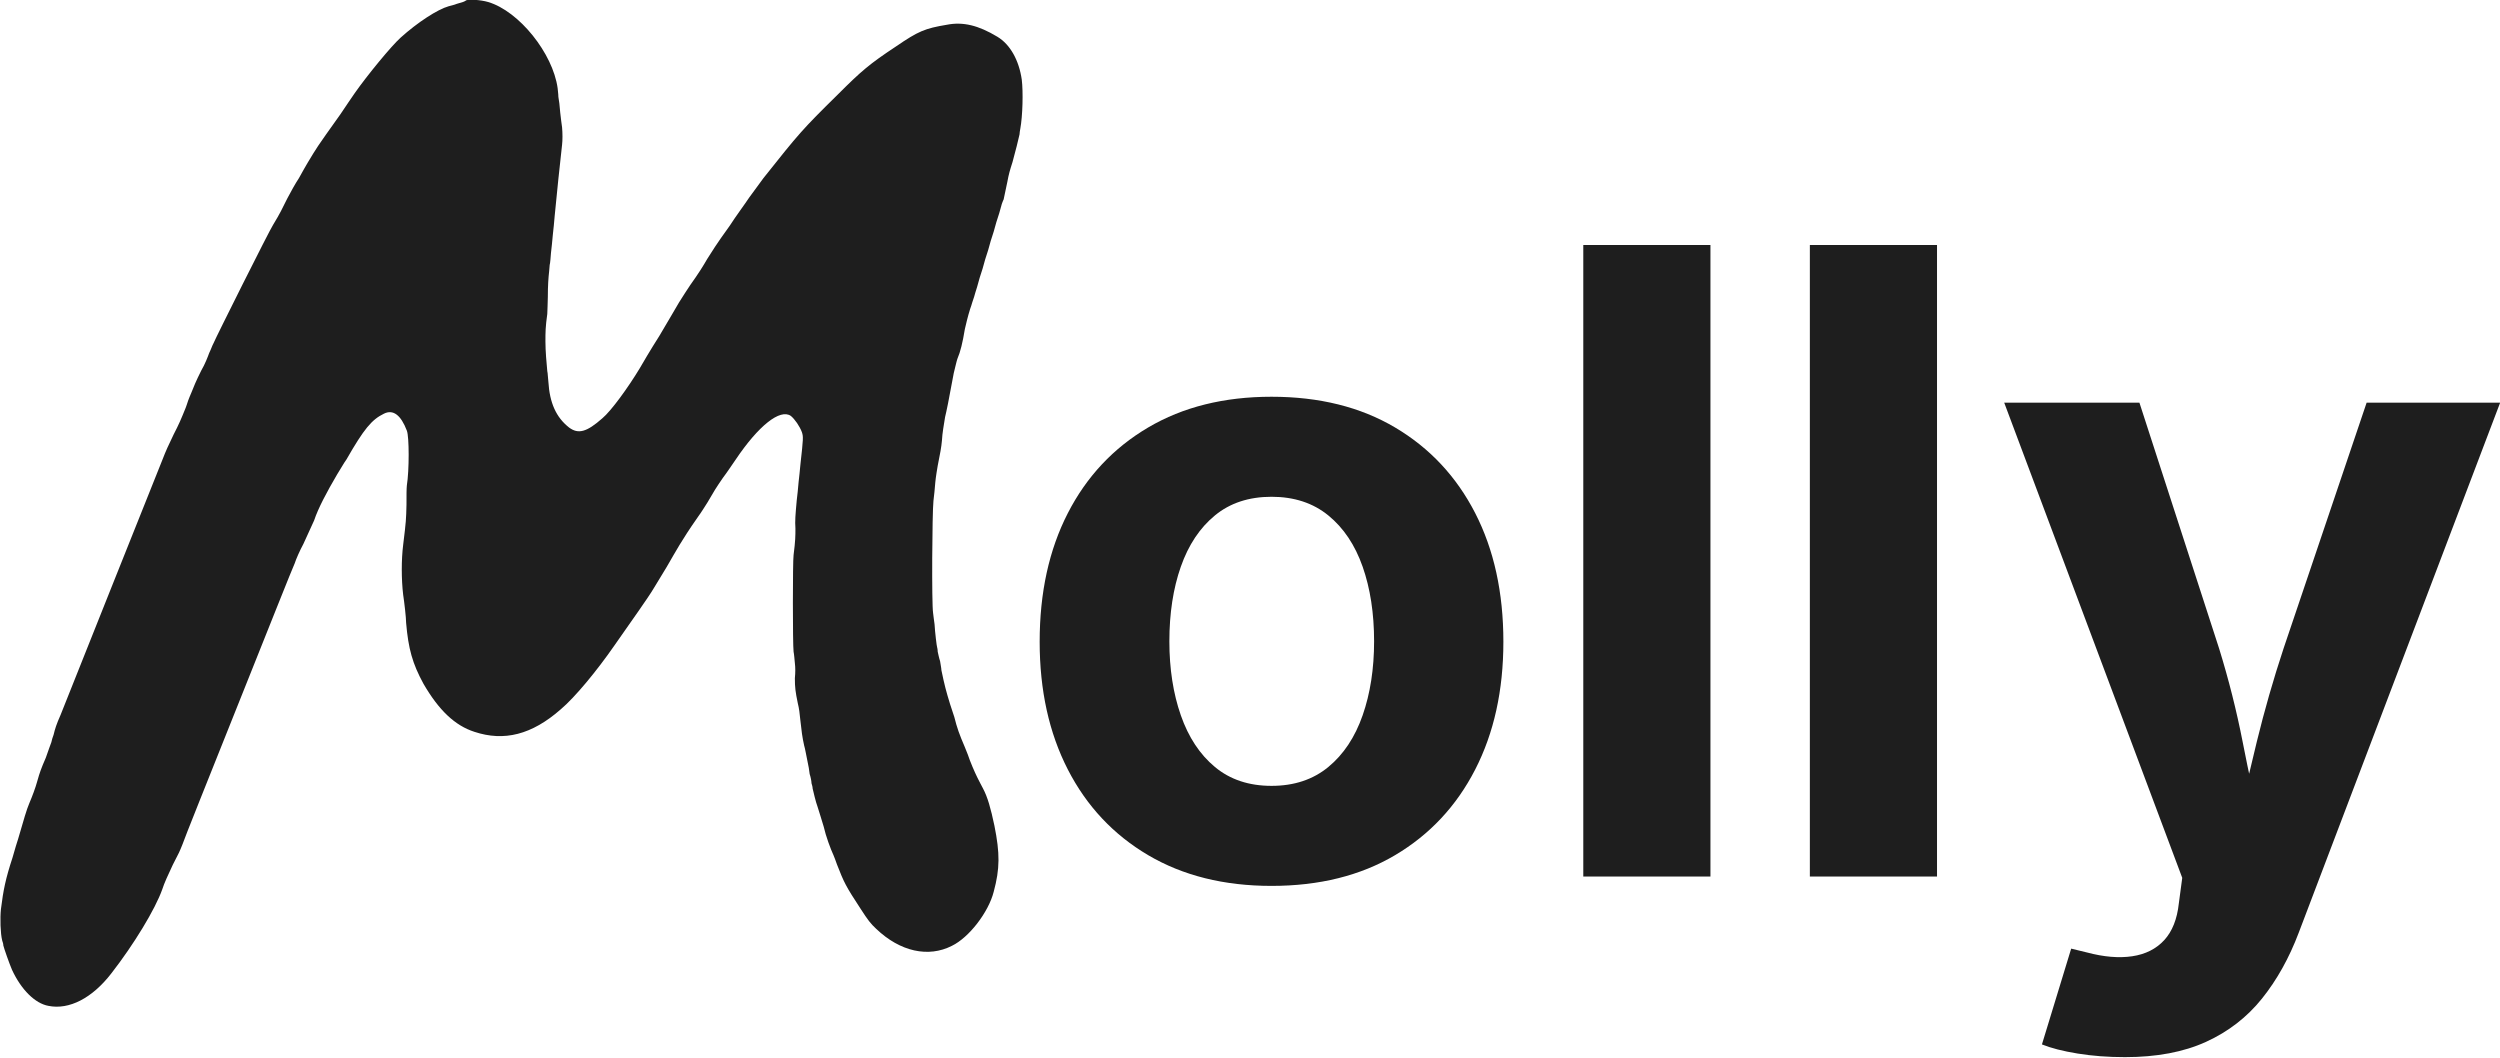
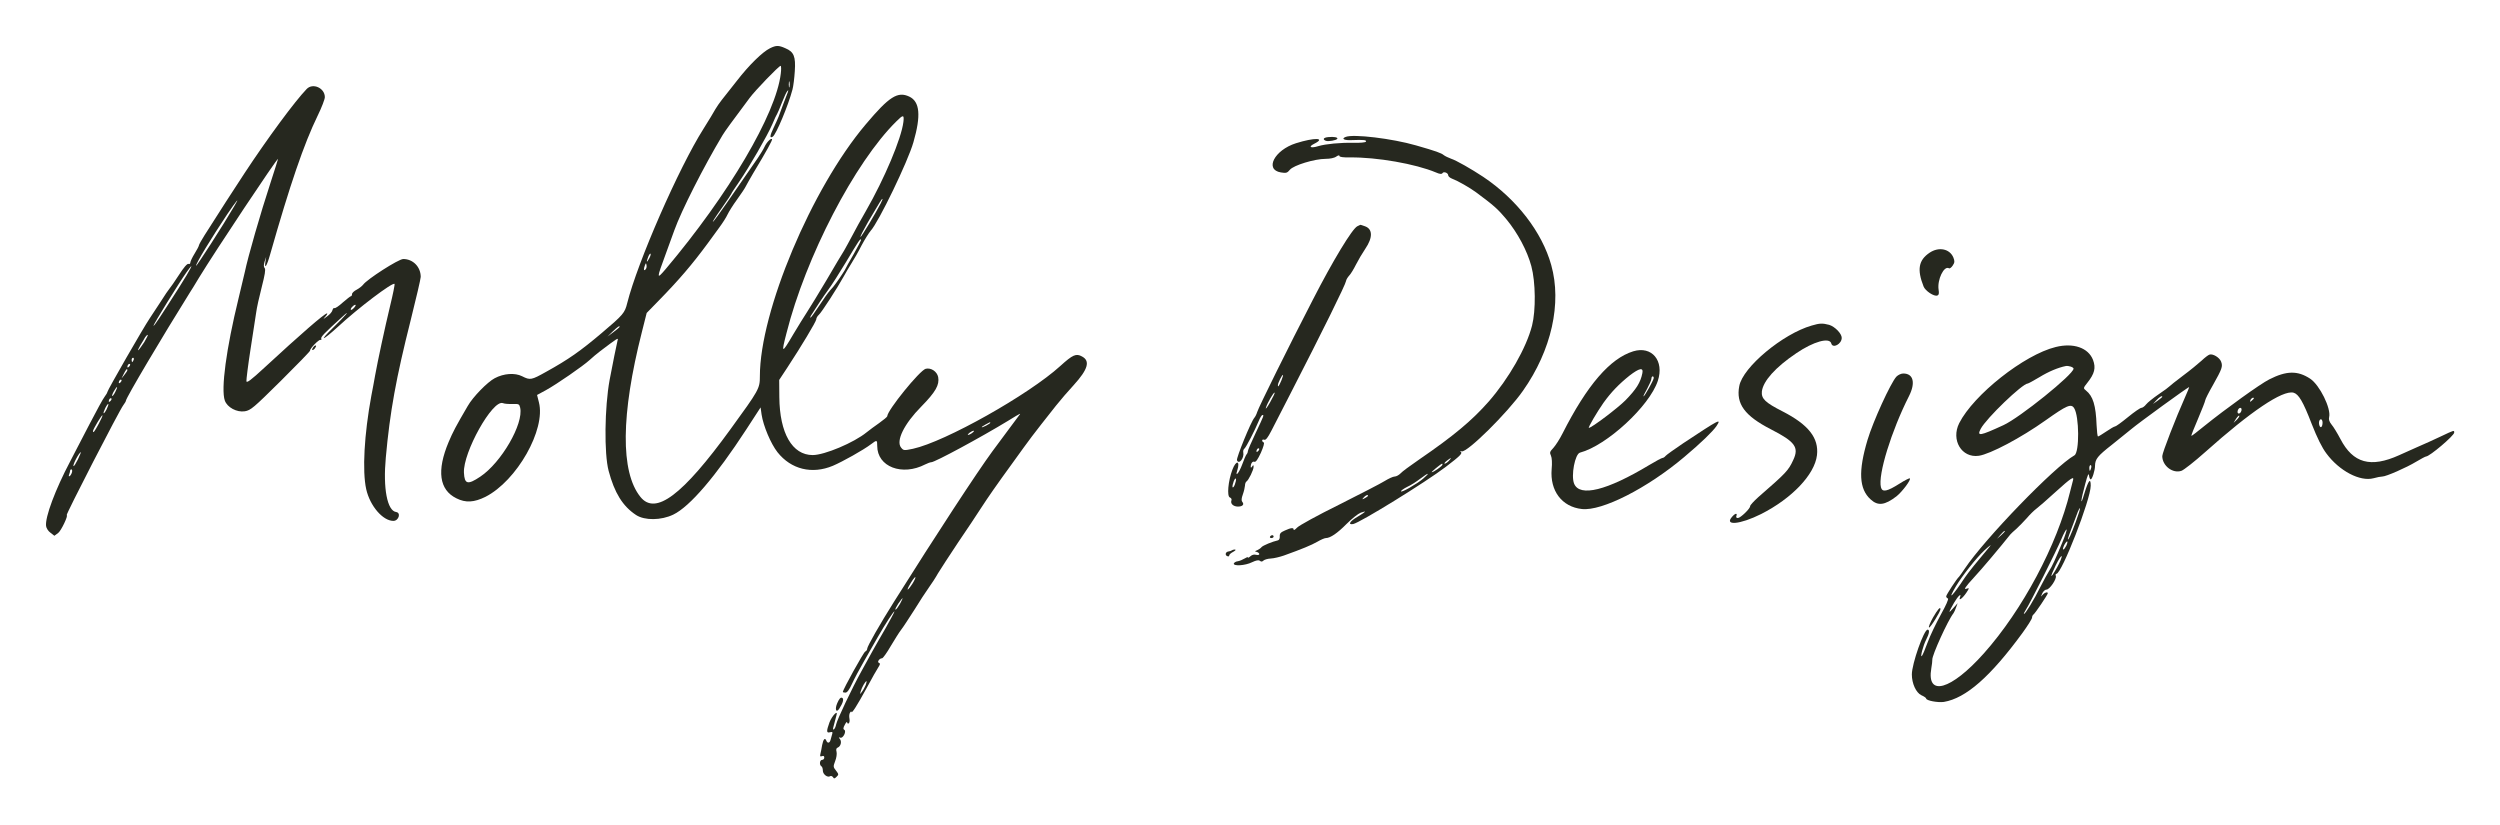
- <svg xmlns="http://www.w3.org/2000/svg" viewBox="0 -2068 5898 2494" role="img" aria-label="Molly">
-   <g fill="#1E1E1E">
-     <path transform="translate(0 -2068.48) scale(4.35905)" d="M26.2 544.5C19 543.2 11.5 535.8 6.5 525C5 521.5 2.2 513.5 1.8 511.8C1.8 511 1.5 510 1.2 509.2C0.2 505.2 0 497 0.5 492.2C1.8 481.8 3 475.8 6.8 464.2C8.2 459.2 9.2 456 9.8 454.2C12.8 443.8 14.5 438 15.8 435C17.5 431 19.2 426.5 20.2 422.8C21.5 418.2 22.2 416.2 24.8 410.2C26 406.5 27.5 402.8 27.8 401.8C28 400.8 28.5 399 29 397.8C29.8 394.5 30.5 392.2 32.8 387C36.2 378.2 86.8 251.8 87.8 249.2C89.8 244 91.2 241 94 235.2C96.8 229.8 98 227 100.5 220.8C100.8 219.8 101.5 218.2 101.8 217C102.2 215.8 103 214 103.5 212.8C104.8 209.5 106 206.5 109 200.5C110.8 197.5 112.5 193.2 113.2 191.2C114.2 189.2 115 186.8 115.5 186C116.8 182.8 145.8 124.8 147.8 121.8C151.8 115.2 152.5 113.5 155.5 107.5C157.2 104.2 160 99.2 161.8 96.5C163.2 93.8 165.5 90 166.5 88.2C171.8 79.5 170.5 81.2 184.2 62C186.8 58.2 190.2 53 192 50.5C198.8 40.8 211.8 25 216.8 20.5C226 12.2 236.8 5.2 242.8 3.5C243.8 3.2 245.8 2.8 247.2 2.2C250.8 1.2 251.2 1 252 0.5C252.8 -0.5 260.2 0 264.2 1.2C281 6.2 299.2 29 301.8 47.8C301.8 48.5 302.2 50.8 302.2 52.5C302.5 54 303 57.8 303.2 61C303.5 64 304 67.5 304.2 69C304.5 72.2 304.5 76 304.2 78.5C304 80.5 303 89.5 302.2 97C301.2 106.2 300.8 111.8 300.2 117C300 119.8 299.5 124.5 299.2 127.2C299 130 298.5 134.2 298.2 137C298 139.5 297.8 142.5 297.5 143.5C297.5 144.5 297.2 146 297.2 147C296.8 150.5 296.5 154.8 296.5 160.8C296.5 164.5 296.2 168 296.2 170C295.2 177.2 295.2 179.8 295.2 185C295.2 190 295.8 196.8 296.2 201C296.5 202 296.5 204.5 296.8 206.8C297.5 218.2 301 226 308 231.5C313 235.2 317.5 234 326 226.5C330.8 222.5 340 209.8 346.2 199.5C347.5 197.2 352.2 189.2 356.8 182C361 174.8 366 166.5 367.5 163.8C369.2 161 372 156.8 373.5 154.5C378 148.2 380.5 144.2 382.8 140.2C385.5 136 387.2 133 395 122.2C398.2 117.2 403.2 110.5 405.5 107C408 103.5 411.5 98.8 413.2 96.5C432.5 72.2 434.2 70.2 453.5 51.2C466.2 38.5 470.5 34.8 485 25.2C497 17 500.5 15.5 512.5 13.5C521.2 11.8 529.5 13.8 539.8 20C546.8 24.2 551.5 32.8 553 43.2C553.8 49.8 553.5 62.8 552.2 69.8C552 70.8 551.8 72.2 551.8 72.8C551.2 75.5 549.5 82.5 548 87.8C546.5 92.5 546 94.2 545.2 98.5C544.5 102 543.5 106.5 543.2 108C543 108.5 542.5 109.5 542.2 110.5C542 111.5 541.2 113.8 540.8 115.5C540.2 117.2 539.5 119.5 539.2 120.5C539 121.5 538.2 123.8 537.8 125.5C537.2 127.2 536.5 129.5 536.2 130.5C536 131.5 535.2 133.8 534.8 135.5C534.2 137.2 533.5 139.5 533.2 140.5C533 141.5 532.2 143.8 531.8 145.5C531.2 147.2 530.5 149.5 530.2 150.5C530 151.5 529.2 153.8 528.8 155.5C528.2 157.2 527.5 159.8 527.2 160.8C527 161.5 526.5 163 526.2 163.8C526 164.5 525.5 166.2 525 167.5C524.8 168.5 524.2 170 524.2 170.2C523.8 171.5 523 174.8 522.2 178.2C521 185.5 519.8 190.5 518.2 194.2C517.8 195.2 517 198.8 516.2 202C513.5 216.8 512.2 223 511.5 225.8C510.8 230.2 510 234.5 509.8 238.5C509.5 242 508.8 245.8 507.5 252.2C507.2 254 506.5 258 506.2 261.2C506 264.2 505.5 268.8 505.2 271.2C504.5 277.8 504.2 326.8 505 331.8C505.2 333.2 505.5 336.2 505.8 338C506 342 507 350.2 507.2 350.5C507.2 350.5 507.5 351.5 507.5 352.8C507.8 354 508.2 356.2 508.8 358C509 359.5 509.5 361.8 509.5 362.8C511.2 371 512 374 514.2 381.2C515 383.8 515.2 384.2 516.5 388.2C518 394.2 519.2 397.5 522.2 404.5C522.8 406 523.5 407.8 523.8 408.5C525 412.2 527.5 418 529 421C530 422.8 531.2 425.5 532 426.8C534.5 431.5 536.2 437.5 538.2 447C541.2 462 541.2 470.2 537.8 482.8C535 493.8 524.5 507.5 515.2 512C502.5 518.5 487.2 515.2 474.2 502.8C471.2 500 469.8 498.2 465.8 492C457.8 479.8 456.8 477.8 453 468C452.2 465.8 451.5 463.8 451.2 463.2C449.5 459.5 447 452.8 445.8 447.5C444.8 444 443 438.5 442.5 436.8C441.5 434.2 440.2 428.5 439.8 426.8C439.8 426 439.5 425 439.2 424C439.2 423 438.8 420.8 438.2 419C438 417 437.5 414.2 437.2 413C436.2 408.2 435.8 405.5 435.2 403.5C434.2 399 433.8 395.8 433.2 390.2C432.8 386.2 432.5 383.5 431.8 380.8C430.5 374.5 430.2 372.2 430.2 367.2C430.5 364 430.5 361.5 430.2 359C430 357 429.8 354.2 429.5 352.8C429 348.8 429 303.8 429.5 300.5C430.5 292.8 430.5 290 430.5 286.2C430.2 282 430.5 278.8 431.2 271C431.5 268.5 432 264 432.2 261.2C432.5 258.5 433 254 433.2 251.5C434.8 237.2 434.8 236.5 434 234C432.8 230.8 430.2 227 428 225.2C422.2 221.2 410.5 230.5 398.2 248.8C396.5 251.2 393.5 255.8 391.2 258.8C387.5 264.2 386.5 265.8 382.8 272.2C381.5 274.2 379.5 277.5 378 279.5C372.2 287.8 370.8 290.2 367.8 295C366.2 297.8 363 303 360.8 307C358.5 310.8 355.5 315.8 354 318.2C352.5 320.8 348.8 326.2 345.8 330.5C339 340.2 335.5 345.2 332.5 349.5C323 363.2 311.2 377.5 303.5 384C287.8 397.8 272.8 401.5 256.8 396.2C246.2 392.8 237.5 384.5 229.2 370.2C223.2 359.2 221 351.2 219.8 337.2C219.8 334.5 218.8 325.8 218.2 322C217.2 313.5 217.2 303 218.2 295C219.8 282 219.8 281.2 220 273.2C220 267.5 220 264.8 220.2 262.8C221.5 254.8 221.5 236.5 220.2 233.2C217 224.8 212.8 221.5 207.8 224C201.2 227.2 197 232.2 187.5 248.8C186.2 250.5 184.2 254.2 182.5 256.8C176.8 266.5 172.2 275.2 170 281.8C168.5 285.2 167.2 288 164.2 294.5C162.2 298.2 160.2 302.8 159.5 305C158.5 307 144.8 341.5 128.8 381.5C112.8 421.5 99.2 455.5 98.8 457C97.2 461 97 461.5 93.5 468.2C90.8 474 89 477.8 87.8 481.5C84 492.2 72.5 511.2 60.2 527C50 540.2 37.5 546.8 26.2 544.5Z" />
-     <path d="M2999.772 22Q2831.772 22 2708.772 -50.5Q2585.772 -123 2519.272 -252.5Q2452.772 -382 2452.772 -554Q2452.772 -728 2519.272 -857.5Q2585.772 -987 2708.772 -1059.5Q2831.772 -1132 2999.772 -1132Q3168.772 -1132 3291.272 -1059.5Q3413.772 -987 3480.272 -857.5Q3546.772 -728 3546.772 -554Q3546.772 -382 3480.272 -252.5Q3413.772 -123 3291.272 -50.5Q3168.772 22 2999.772 22ZM2999.772 -214Q3079.772 -214 3133.772 -258.5Q3187.772 -303 3214.772 -380.5Q3241.772 -458 3241.772 -555Q3241.772 -654 3214.772 -731.0Q3187.772 -808 3133.772 -852.0Q3079.772 -896 2999.772 -896Q2919.772 -896 2866.272 -852.0Q2812.772 -808 2785.772 -731.0Q2758.772 -654 2758.772 -555Q2758.772 -458 2785.772 -380.5Q2812.772 -303 2866.272 -258.5Q2919.772 -214 2999.772 -214ZM4035.292 -1490V0H3735.292V-1490ZM4569.812 -1490V0H4269.812V-1490ZM4817.332 396 4886.332 170 4923.332 179Q4983.332 195 5030.332 188.0Q5077.332 181 5105.832 150.0Q5134.332 119 5140.332 63L5148.332 3L4728.332 -1118H5047.332L5235.332 -538Q5269.332 -428 5290.832 -318.0Q5312.332 -208 5340.332 -88H5270.332Q5297.332 -208 5324.332 -318.5Q5351.332 -429 5387.332 -538L5583.332 -1118H5898.332L5423.332 132Q5389.332 222 5336.332 288.0Q5283.332 354 5204.332 390.0Q5125.332 426 5013.332 426Q4953.332 426 4901.332 417.5Q4849.332 409 4817.332 396Z" />
+ <svg xmlns="http://www.w3.org/2000/svg" width="1747" height="576" viewBox="0 0 1747 576" fill="#26281f" role="img" aria-label="Molly Design">
+   <g transform="translate(0,576) scale(0.1,-0.1)">
+     <path d="M5381 5423 c-53 -26 -147 -118 -232 -228 -43 -55 -90 -115 -105 -133 -15 -19 -35 -48 -45 -65 -9 -18 -47 -79 -83 -137 -173 -273 -461 -932 -533 -1218 -17 -69 -27 -81 -178 -209 -149 -126 -231 -184 -390 -272 -102 -57 -110 -59 -167 -30 -50 25 -127 20 -191 -14 -50 -26 -153 -131 -189 -195 -83 -142 -103 -180 -133 -251 -84 -200 -66 -334 54 -393 65 -33 124 -29 203 10 220 112 423 471 374 660 l-13 52 61 33 c78 43 260 169 306 211 19 18 52 45 74 62 123 93 128 96 122 77 -5 -18 -38 -182 -56 -278 -35 -192 -39 -514 -7 -635 41 -154 98 -247 192 -309 60 -39 175 -38 260 3 116 56 297 268 510 595 l100 154 7 -50 c12 -79 64 -203 111 -263 95 -120 241 -156 387 -95 68 29 213 110 267 151 41 31 43 31 43 -12 0 -146 174 -213 336 -129 16 8 35 15 42 15 25 0 347 174 539 291 91 56 90 55 72 33 -8 -10 -40 -53 -70 -94 -31 -41 -82 -111 -115 -155 -105 -143 -390 -578 -686 -1049 -99 -157 -188 -313 -188 -329 0 -8 -6 -17 -14 -20 -11 -5 -156 -265 -156 -282 0 -3 8 -5 18 -5 12 0 27 20 46 62 16 35 54 106 84 158 30 52 74 129 97 170 50 88 115 188 115 176 0 -4 -28 -56 -61 -115 -34 -58 -75 -131 -92 -161 -16 -30 -51 -93 -77 -140 -65 -117 -170 -338 -177 -372 -3 -16 -10 -31 -16 -35 -6 -4 -8 2 -3 18 4 13 9 32 11 42 2 10 7 28 10 38 14 44 -32 -4 -49 -50 -22 -61 -21 -75 4 -68 17 4 20 2 15 -14 -3 -10 -8 -28 -11 -39 -6 -24 -22 -26 -30 -5 -9 23 -21 9 -29 -32 -3 -21 -9 -48 -12 -61 -4 -17 -2 -21 11 -16 11 4 16 1 16 -10 0 -9 -7 -16 -15 -16 -17 0 -21 -35 -5 -45 6 -3 10 -17 10 -30 0 -26 33 -51 51 -39 6 4 15 0 20 -7 7 -12 11 -11 25 3 16 15 15 18 -4 43 -20 25 -20 29 -6 66 9 22 13 50 10 64 -5 18 -2 27 8 31 21 8 30 42 15 60 -10 12 -9 13 3 9 19 -7 45 45 28 55 -9 5 -8 15 4 36 8 16 15 23 16 16 0 -7 5 -10 11 -7 5 4 8 19 5 33 -3 15 -2 34 4 42 5 8 10 11 10 6 0 -18 39 43 105 164 37 69 75 136 84 149 12 19 13 25 3 29 -15 5 3 32 22 32 6 0 34 39 61 86 28 47 60 98 72 113 13 16 53 78 91 137 37 60 83 131 102 157 19 26 49 72 65 101 17 28 80 125 140 215 61 90 133 197 160 240 52 80 109 162 221 316 132 183 126 176 303 400 31 39 87 104 125 145 99 109 116 168 57 199 -41 23 -65 12 -151 -66 -222 -202 -806 -530 -1030 -579 -63 -13 -66 -13 -83 8 -38 46 21 166 141 287 100 102 128 151 118 206 -8 39 -50 67 -87 58 -42 -11 -269 -291 -269 -332 0 -4 -25 -25 -56 -47 -31 -21 -70 -51 -88 -65 -88 -72 -294 -159 -377 -159 -143 0 -231 153 -233 405 l-1 120 56 85 c98 149 201 321 203 338 0 10 9 24 18 32 18 15 131 190 175 270 13 25 38 65 53 90 16 25 48 80 70 124 23 43 52 89 64 103 55 59 261 485 299 619 54 187 45 284 -29 319 -81 38 -140 1 -305 -195 -378 -447 -739 -1307 -739 -1759 0 -86 -5 -95 -205 -370 -336 -463 -525 -605 -630 -473 -140 174 -136 575 10 1150 l34 135 79 81 c147 150 239 258 348 406 22 30 59 80 81 111 23 31 49 72 57 90 9 19 38 66 66 104 28 39 55 79 60 90 5 11 29 52 52 92 98 163 138 236 133 241 -8 8 -37 -21 -52 -53 -7 -16 -29 -52 -48 -80 -183 -267 -297 -430 -308 -440 -17 -17 3 15 65 103 32 45 58 85 58 87 0 3 24 40 54 83 71 103 199 325 233 404 14 34 30 68 34 73 4 6 19 42 34 80 15 39 32 75 38 80 7 7 7 4 2 -10 -8 -19 -49 -129 -64 -170 -4 -11 -20 -46 -35 -78 -27 -56 -29 -76 -6 -62 23 14 109 219 138 330 6 22 13 79 16 127 7 103 -6 136 -66 161 -47 21 -64 21 -107 0z m75 -178 c-33 -282 -365 -845 -804 -1365 -65 -76 -65 -71 0 105 22 61 49 135 60 165 49 137 203 441 337 665 16 27 67 97 189 260 40 54 205 225 217 225 4 0 5 -25 1 -55z m61 -92 c-3 -10 -5 -2 -5 17 0 19 2 27 5 18 2 -10 2 -26 0 -35z m796 -245 c-14 -116 -132 -396 -263 -624 -32 -55 -74 -131 -94 -170 -20 -38 -46 -85 -58 -106 -13 -20 -68 -112 -122 -205 -55 -92 -116 -193 -136 -223 -20 -30 -62 -99 -94 -152 -84 -143 -88 -142 -50 4 134 532 477 1193 767 1479 49 49 56 49 50 -3z m-159 -570 c-36 -70 -137 -238 -141 -234 -3 3 21 49 52 103 84 143 96 163 101 163 3 0 -3 -15 -12 -32z m-188 -353 c-31 -53 -56 -98 -56 -100 0 -4 -38 -63 -68 -104 -9 -14 -28 -36 -41 -50 -13 -14 -48 -63 -77 -108 -30 -46 -57 -83 -60 -83 -3 0 -2 6 2 13 33 53 85 132 121 181 24 32 80 120 125 195 89 149 99 164 105 157 3 -2 -21 -48 -51 -101z m-1430 -32 c-18 -33 -21 -26 -6 13 6 15 13 24 16 21 3 -3 -1 -18 -10 -34z m-25 -76 c-13 -13 -15 1 -4 30 7 17 8 17 11 -1 2 -10 -1 -23 -7 -29z m-181 -401 c0 -2 -19 -19 -42 -36 l-43 -32 37 36 c35 33 48 42 48 32z m-748 -539 c43 1 47 0 53 -26 25 -113 -132 -384 -279 -482 -88 -59 -110 -53 -114 28 -7 141 200 512 272 486 11 -5 42 -7 68 -6z m3338 -132 c0 -2 -13 -11 -30 -20 -38 -19 -40 -11 -2 9 31 17 32 18 32 11z m-126 -70 c-10 -8 -23 -14 -29 -14 -5 0 -1 6 9 14 11 8 24 15 30 15 5 0 1 -7 -10 -15z m-418 -1054 c-28 -44 -45 -56 -25 -18 22 40 42 68 46 63 2 -2 -7 -23 -21 -45z m-87 -141 c-13 -22 -26 -40 -31 -40 -5 0 4 18 18 40 15 22 29 40 31 40 2 0 -6 -18 -18 -40z m-239 -566 c-6 -14 -17 -36 -26 -47 -16 -22 -16 -22 -9 3 7 26 32 70 40 70 2 0 0 -12 -5 -26z" />
+     <path d="M2143 5138 c-83 -86 -274 -345 -434 -588 -103 -157 -153 -235 -281 -436 -21 -33 -38 -64 -38 -69 0 -4 -13 -30 -30 -57 -16 -26 -30 -55 -30 -63 0 -8 -6 -12 -13 -9 -9 3 -33 -25 -67 -78 -30 -46 -59 -88 -65 -94 -6 -6 -35 -49 -64 -95 -30 -46 -63 -97 -75 -114 -41 -60 -296 -503 -296 -515 0 -4 -8 -18 -18 -31 -11 -13 -58 -100 -107 -194 -48 -93 -109 -210 -135 -260 -103 -195 -176 -389 -168 -451 2 -15 15 -36 31 -47 l27 -21 27 20 c21 16 72 124 59 124 -9 0 369 735 396 769 10 13 18 27 18 31 0 19 254 447 447 756 7 10 36 57 64 104 116 190 542 830 552 830 1 0 -22 -73 -51 -162 -72 -219 -159 -522 -181 -628 -6 -25 -25 -108 -44 -185 -86 -352 -124 -634 -96 -714 17 -48 84 -84 140 -75 41 7 60 23 251 212 114 113 206 208 205 212 -4 12 63 81 73 75 5 -3 7 0 5 8 -5 12 19 37 150 156 62 57 18 4 -64 -76 -106 -103 -83 -100 30 3 140 130 383 314 396 300 3 -3 -11 -72 -31 -154 -37 -154 -86 -382 -105 -487 -6 -33 -17 -96 -26 -140 -50 -271 -64 -526 -36 -653 26 -117 116 -222 190 -222 37 0 55 57 19 62 -62 9 -92 165 -72 380 29 322 72 557 174 961 38 152 70 289 70 302 0 70 -54 125 -122 125 -33 0 -254 -142 -281 -180 -7 -9 -27 -25 -44 -34 -18 -9 -33 -23 -33 -31 0 -8 -3 -15 -8 -15 -4 0 -29 -20 -57 -44 -27 -25 -53 -42 -58 -39 -5 3 -11 -4 -14 -15 -2 -11 -19 -30 -36 -42 -31 -23 -31 -23 -13 -2 11 12 16 22 11 22 -17 0 -188 -149 -437 -379 -95 -88 -124 -109 -126 -95 -1 11 11 109 28 219 17 110 35 227 40 260 4 33 22 113 39 179 22 86 28 122 21 132 -8 8 -8 22 -1 46 l11 33 -5 -32 c-9 -61 10 -33 33 50 138 485 236 772 332 969 28 57 50 115 50 129 0 64 -84 102 -127 57z m-505 -817 c-81 -139 -268 -429 -268 -418 0 18 104 189 218 360 68 100 91 127 50 58z m-388 -572 c-134 -210 -173 -269 -177 -265 -5 4 179 301 230 373 64 90 34 29 -53 -108z m1225 -139 c-10 -11 -20 -18 -23 -15 -7 6 18 35 31 35 5 0 2 -9 -8 -20z m-1467 -241 c-18 -27 -36 -53 -42 -56 -5 -4 1 11 14 33 13 21 29 47 34 57 6 9 14 17 18 17 4 0 -7 -23 -24 -51z m-74 -124 c-4 -8 -8 -15 -10 -15 -2 0 -4 7 -4 15 0 8 4 15 10 15 5 0 7 -7 4 -15z m-32 -47 c-7 -7 -12 -8 -12 -2 0 14 12 26 19 19 2 -3 -1 -11 -7 -17z m-12 -25 c0 -5 -10 -19 -21 -33 l-20 -25 16 33 c15 30 25 41 25 25z m-48 -85 c-7 -7 -12 -8 -12 -2 0 14 12 26 19 19 2 -3 -1 -11 -7 -17z m-37 -68 c-9 -18 -19 -30 -21 -27 -3 2 3 18 13 35 10 17 19 29 21 27 2 -2 -4 -17 -13 -35z m-33 -62 c-7 -7 -12 -8 -12 -2 0 14 12 26 19 19 2 -3 -1 -11 -7 -17z m-27 -58 c-9 -18 -18 -30 -21 -28 -2 3 3 19 12 37 9 18 18 30 21 28 2 -3 -3 -19 -12 -37z m-56 -103 c-29 -54 -39 -67 -39 -49 0 12 61 114 66 110 2 -3 -10 -30 -27 -61z m-145 -248 c-14 -28 -27 -49 -30 -46 -8 8 40 97 51 97 2 0 -8 -23 -21 -51z m-41 -89 c-3 -11 -10 -23 -16 -27 -7 -4 -8 0 -4 11 4 10 7 22 7 27 0 5 4 9 9 9 5 0 7 -9 4 -20z" />
+     <path d="M9283 4802 c-35 -3 -43 -16 -18 -26 18 -6 73 3 80 14 6 10 -23 16 -62 12z" />
+     <path d="M9403 4803 c-33 -13 -9 -25 45 -22 80 3 104 1 97 -11 -4 -6 -42 -9 -88 -8 -90 2 -194 -8 -244 -23 -54 -17 -74 -6 -30 16 86 43 3 45 -127 4 -151 -48 -221 -185 -105 -204 37 -6 44 -4 63 19 26 31 172 76 250 76 30 0 61 6 74 16 13 9 22 11 22 4 0 -7 26 -11 73 -10 189 2 458 -45 601 -105 27 -12 41 -13 46 -5 8 14 40 2 40 -15 0 -7 12 -18 28 -24 40 -15 122 -62 167 -95 124 -92 151 -116 209 -185 81 -97 148 -223 177 -331 30 -111 32 -309 5 -415 -40 -156 -162 -369 -302 -530 -116 -132 -246 -241 -484 -404 -63 -43 -124 -88 -134 -100 -11 -11 -29 -21 -40 -21 -12 0 -43 -15 -71 -32 -27 -17 -171 -91 -318 -165 -148 -73 -279 -145 -293 -160 -13 -14 -24 -21 -24 -14 0 15 -17 14 -61 -6 -30 -13 -37 -21 -36 -41 1 -15 -4 -26 -13 -28 -37 -8 -106 -36 -115 -48 -5 -7 -19 -16 -30 -21 -18 -7 -18 -9 -2 -12 9 -3 17 -9 17 -15 0 -6 -10 -8 -22 -5 -14 4 -29 0 -40 -10 -10 -9 -18 -13 -18 -8 0 4 -10 0 -23 -8 -13 -8 -34 -17 -47 -19 -13 -1 -25 -9 -28 -15 -6 -21 79 -16 127 8 30 14 46 17 55 10 9 -7 16 -7 24 1 7 7 30 14 52 15 22 1 63 11 92 21 128 46 191 72 233 96 24 14 51 26 60 26 31 0 81 34 145 99 36 36 80 71 98 78 46 16 40 9 -23 -29 -53 -31 -68 -57 -29 -50 47 9 508 293 649 401 97 74 117 93 103 104 -9 6 -7 7 6 3 36 -12 320 268 429 424 199 283 272 611 197 878 -64 230 -242 460 -475 616 -83 55 -188 115 -225 127 -19 7 -42 18 -51 25 -16 14 -54 28 -194 68 -166 48 -439 81 -492 59z m722 -2263 c-10 -11 -23 -20 -29 -20 -6 0 0 9 14 20 32 25 38 25 15 0z m-45 -27 c0 -9 -62 -53 -75 -53 -7 0 64 59 73 60 1 0 2 -3 2 -7z m-135 -98 c-45 -38 -155 -101 -155 -88 0 5 20 19 44 31 25 11 65 37 91 57 59 45 72 45 20 0z m-385 -120 c0 -2 -10 -10 -22 -16 -21 -11 -22 -11 -9 4 13 16 31 23 31 12z" />
+     <path d="M9485 4179 c-36 -18 -170 -239 -311 -514 -172 -333 -379 -751 -389 -785 -4 -14 -13 -32 -20 -40 -23 -26 -127 -281 -121 -296 13 -34 52 15 44 55 -2 9 1 21 8 26 13 11 72 126 100 193 9 23 21 42 26 42 12 0 12 0 -47 -125 -30 -63 -55 -121 -55 -128 0 -7 -4 -17 -9 -22 -5 -6 -19 -38 -31 -72 -21 -57 -51 -93 -34 -40 22 69 -8 74 -34 5 -30 -79 -39 -186 -18 -194 10 -4 15 -13 11 -22 -8 -22 14 -42 46 -42 32 0 46 15 30 33 -7 9 -6 25 4 52 8 22 14 50 15 62 0 12 5 25 10 28 15 9 50 81 50 102 0 15 -2 16 -10 3 -6 -9 -10 -10 -10 -3 0 24 12 42 26 36 10 -3 23 16 45 63 18 41 26 70 20 72 -6 2 -11 8 -11 14 0 6 7 8 15 5 10 -4 25 15 51 66 20 40 79 155 132 257 225 438 384 760 388 786 1 9 11 26 22 38 11 11 32 46 47 76 15 30 45 81 66 112 53 78 52 138 -3 157 -17 6 -31 11 -32 10 -1 0 -10 -5 -21 -10z m-530 -1076 c-18 -42 -25 -52 -25 -34 0 14 28 71 35 71 3 0 -2 -17 -10 -37z m-80 -155 c-20 -35 -33 -52 -29 -38 9 32 55 112 61 106 3 -2 -12 -33 -32 -68z m-83 -340 c-7 -7 -12 -8 -12 -2 0 14 12 26 19 19 2 -3 -1 -11 -7 -17z m-163 -234 c-6 -16 -13 -24 -16 -18 -2 6 2 24 8 40 6 16 13 24 16 18 2 -6 -2 -24 -8 -40z" />
+     <path d="M13484 3994 c-77 -52 -89 -117 -42 -236 12 -31 74 -72 96 -63 11 4 13 15 9 40 -11 70 38 172 73 150 5 -3 17 6 26 20 14 21 14 30 4 56 -26 61 -102 76 -166 33z" />
+     <path d="M12660 3485 c-202 -58 -482 -291 -506 -423 -24 -124 38 -208 221 -302 170 -87 198 -126 156 -215 -34 -74 -51 -91 -244 -259 -31 -28 -57 -56 -57 -63 0 -18 -68 -83 -86 -83 -10 0 -14 6 -10 15 8 21 -8 19 -29 -5 -60 -66 54 -56 202 18 215 109 374 276 390 411 14 120 -59 213 -240 306 -122 62 -150 89 -145 140 9 72 94 168 241 267 119 81 232 113 244 68 10 -38 73 -4 73 39 0 30 -48 79 -88 91 -46 12 -65 12 -122 -5z" />
+     <path d="M2190 3335 c-7 -9 -11 -18 -8 -20 3 -3 11 1 18 10 7 9 11 18 8 20 -3 3 -11 -1 -18 -10z" />
+     <path d="M14365 3335 c-220 -54 -573 -333 -674 -532 -59 -118 17 -245 137 -228 80 12 294 125 467 248 148 105 178 118 199 85 36 -56 38 -310 2 -330 -137 -77 -628 -584 -767 -793 -18 -27 -36 -52 -39 -55 -15 -12 -90 -127 -90 -137 0 -6 5 -13 12 -15 7 -3 -13 -47 -50 -114 -33 -60 -75 -147 -92 -194 -17 -47 -35 -89 -40 -94 -14 -14 9 73 30 114 22 43 26 70 10 70 -26 0 -110 -239 -110 -313 0 -63 29 -127 66 -145 19 -8 34 -19 34 -23 0 -15 82 -30 124 -24 154 26 325 176 549 482 37 51 67 99 67 107 0 8 4 17 9 21 11 6 101 140 101 149 0 13 -23 5 -37 -11 -12 -16 -12 -14 -2 10 7 15 20 27 30 27 22 0 73 75 65 96 -3 8 -1 14 4 14 37 0 240 520 240 616 0 58 -16 38 -44 -53 -31 -106 -27 -53 6 67 16 61 24 77 26 58 2 -16 7 -28 12 -28 10 0 30 63 30 95 1 47 17 68 118 147 58 46 121 97 140 113 45 38 396 294 400 290 1 -1 -12 -33 -29 -71 -63 -141 -159 -388 -159 -411 0 -68 73 -124 134 -103 17 6 92 65 166 131 318 284 540 434 617 415 36 -10 67 -62 127 -218 39 -99 72 -166 103 -207 90 -122 235 -198 329 -173 24 7 52 12 62 12 26 0 168 62 237 104 33 20 64 36 68 36 25 0 197 146 197 167 0 18 1 18 -92 -26 -46 -22 -121 -56 -168 -76 -47 -21 -103 -46 -125 -56 -199 -90 -322 -56 -410 113 -21 40 -49 86 -62 101 -16 20 -21 36 -17 52 15 60 -66 225 -133 269 -87 57 -165 56 -285 -5 -64 -32 -308 -208 -453 -325 -49 -40 -90 -72 -92 -70 -2 2 19 55 47 120 27 64 50 122 50 128 0 7 24 55 54 107 64 114 70 130 57 164 -11 29 -58 57 -81 49 -8 -2 -33 -21 -55 -42 -22 -20 -80 -68 -130 -105 -49 -37 -92 -71 -95 -75 -3 -4 -36 -29 -75 -55 -38 -26 -78 -58 -88 -71 -10 -13 -25 -24 -33 -24 -8 0 -50 -29 -94 -65 -44 -36 -84 -65 -90 -65 -6 0 -33 -16 -61 -35 -28 -19 -54 -35 -58 -35 -4 0 -8 35 -10 78 -5 139 -25 204 -74 243 -20 16 -20 17 10 55 50 63 60 103 39 159 -33 85 -137 121 -261 90z m125 -151 c0 -40 -376 -343 -490 -395 -165 -76 -187 -80 -159 -26 39 74 292 317 329 317 4 0 41 20 81 44 67 41 131 67 184 78 20 4 55 -8 55 -18z m620 -197 c0 -2 -15 -14 -32 -27 l-33 -23 24 26 c21 23 41 35 41 24z m640 -11 c0 -2 -7 -9 -15 -16 -13 -11 -14 -10 -9 4 5 14 24 23 24 12z m-87 -86 c-3 -11 -11 -20 -18 -20 -8 0 -11 8 -8 20 3 11 11 20 18 20 8 0 11 -8 8 -20z m-32 -63 l-23 -22 17 28 c10 15 20 25 23 22 3 -3 -5 -16 -17 -28z m599 -21 c0 -14 -4 -27 -9 -30 -10 -7 -20 23 -14 42 8 21 23 13 23 -12z m-1617 -316 c-3 -11 -7 -20 -9 -20 -2 0 -4 9 -4 20 0 11 4 20 9 20 5 0 7 -9 4 -20z m-127 -87 c-3 -10 -12 -45 -20 -78 -90 -372 -333 -828 -603 -1131 -229 -257 -402 -306 -367 -104 5 25 7 52 7 60 -3 29 108 274 148 325 4 6 13 24 18 40 l11 30 -31 -35 c-36 -41 -35 -34 6 38 28 48 55 72 41 37 -12 -33 29 4 55 49 10 16 9 18 -6 13 -27 -11 -14 9 52 81 49 52 181 209 251 297 5 6 24 24 43 40 19 17 51 51 73 75 21 25 51 54 66 65 15 11 76 64 135 118 106 96 131 113 121 80z m19 -291 c-33 -89 -54 -135 -55 -119 0 4 13 42 30 85 16 42 34 90 40 106 6 16 13 27 15 24 2 -2 -11 -45 -30 -96z m-94 -144 c-49 -118 -71 -167 -92 -198 -9 -14 -36 -63 -60 -110 -45 -91 -106 -190 -115 -190 -4 0 2 12 12 28 27 40 216 416 249 495 15 37 32 67 36 67 4 0 -9 -42 -30 -92z m-401 79 c0 -2 -12 -14 -27 -28 l-28 -24 24 28 c23 25 31 32 31 24z m429 -101 c-7 -14 -16 -26 -21 -26 -5 0 -1 14 7 31 20 37 31 33 14 -5z m-541 -13 c-73 -86 -145 -175 -167 -208 -86 -131 -128 -172 -63 -62 43 72 142 198 198 250 42 39 57 48 32 20z m477 -138 c-49 -87 -54 -77 -9 16 20 41 39 69 41 62 2 -7 -12 -42 -32 -78z" />
+     <path d="M11413 3305 c-162 -50 -322 -235 -494 -574 -20 -40 -50 -86 -65 -102 -24 -25 -26 -32 -16 -53 7 -15 9 -52 5 -94 -13 -152 72 -264 211 -279 140 -16 458 146 715 363 118 99 201 180 226 217 36 55 23 49 -232 -120 -61 -41 -117 -81 -124 -89 -6 -8 -16 -14 -21 -14 -6 0 -47 -22 -92 -49 -297 -179 -487 -226 -526 -131 -23 56 6 208 41 217 186 49 486 325 544 502 46 140 -42 246 -172 206z m64 -152 c-13 -66 -42 -112 -118 -190 -52 -53 -237 -193 -256 -193 -8 0 57 111 102 175 53 74 109 132 183 191 68 52 97 58 89 17z m79 -36 c-2 -16 -64 -127 -71 -127 -3 0 8 24 25 53 16 30 30 61 30 70 0 9 4 17 9 17 5 0 8 -6 7 -13z" />
+     <path d="M13252 3128 c-40 -44 -163 -312 -202 -443 -65 -218 -59 -342 22 -415 51 -47 99 -41 181 22 40 32 103 116 93 125 -3 3 -35 -13 -71 -36 -88 -56 -122 -63 -131 -26 -22 87 73 394 196 637 47 93 31 158 -40 158 -15 0 -36 -10 -48 -22z" />
+     <path d="M8875 2010 c-3 -5 1 -10 9 -10 9 0 16 5 16 10 0 6 -4 10 -9 10 -6 0 -13 -4 -16 -10z" />
+     <path d="M8608 1914 c-4 -3 -14 -7 -25 -8 -20 -3 -25 -27 -5 -33 6 -3 12 0 12 6 0 6 12 17 28 25 16 9 21 15 11 16 -9 0 -18 -3 -21 -6z" />
+     <path d="M13508 1445 c-20 -36 -33 -67 -28 -70 8 -5 80 111 80 128 0 21 -19 -1 -52 -58z" />
+     <path d="M5851 847 c-19 -43 -8 -73 14 -39 27 42 34 70 19 76 -10 4 -20 -7 -33 -37z" />
  </g>
</svg>
